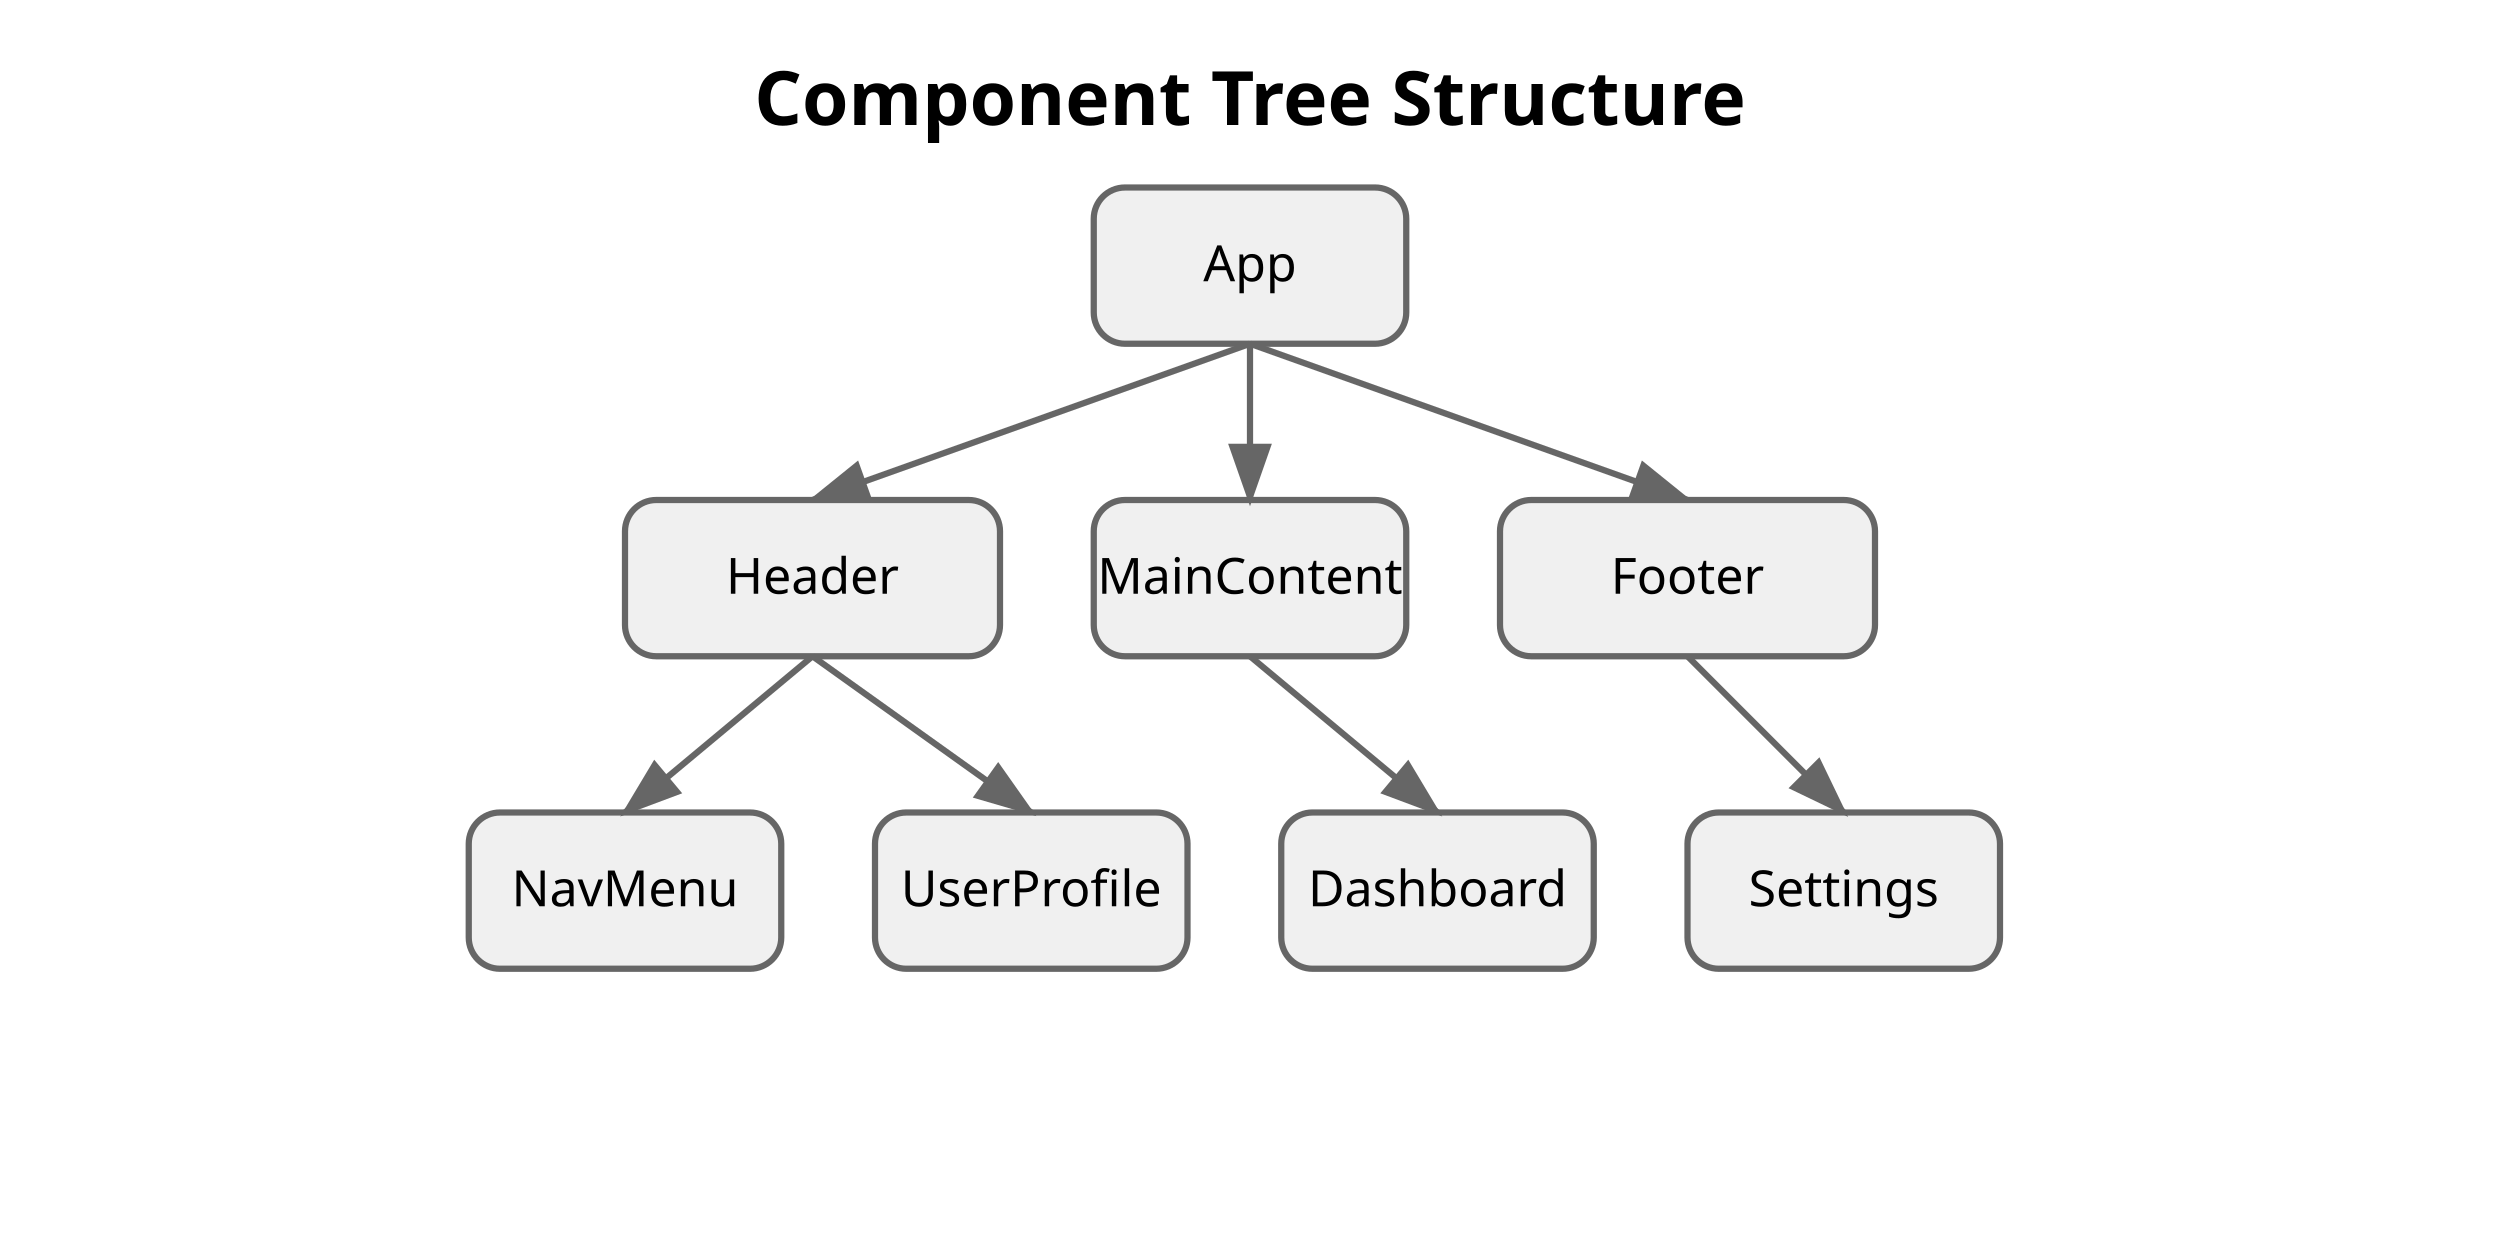
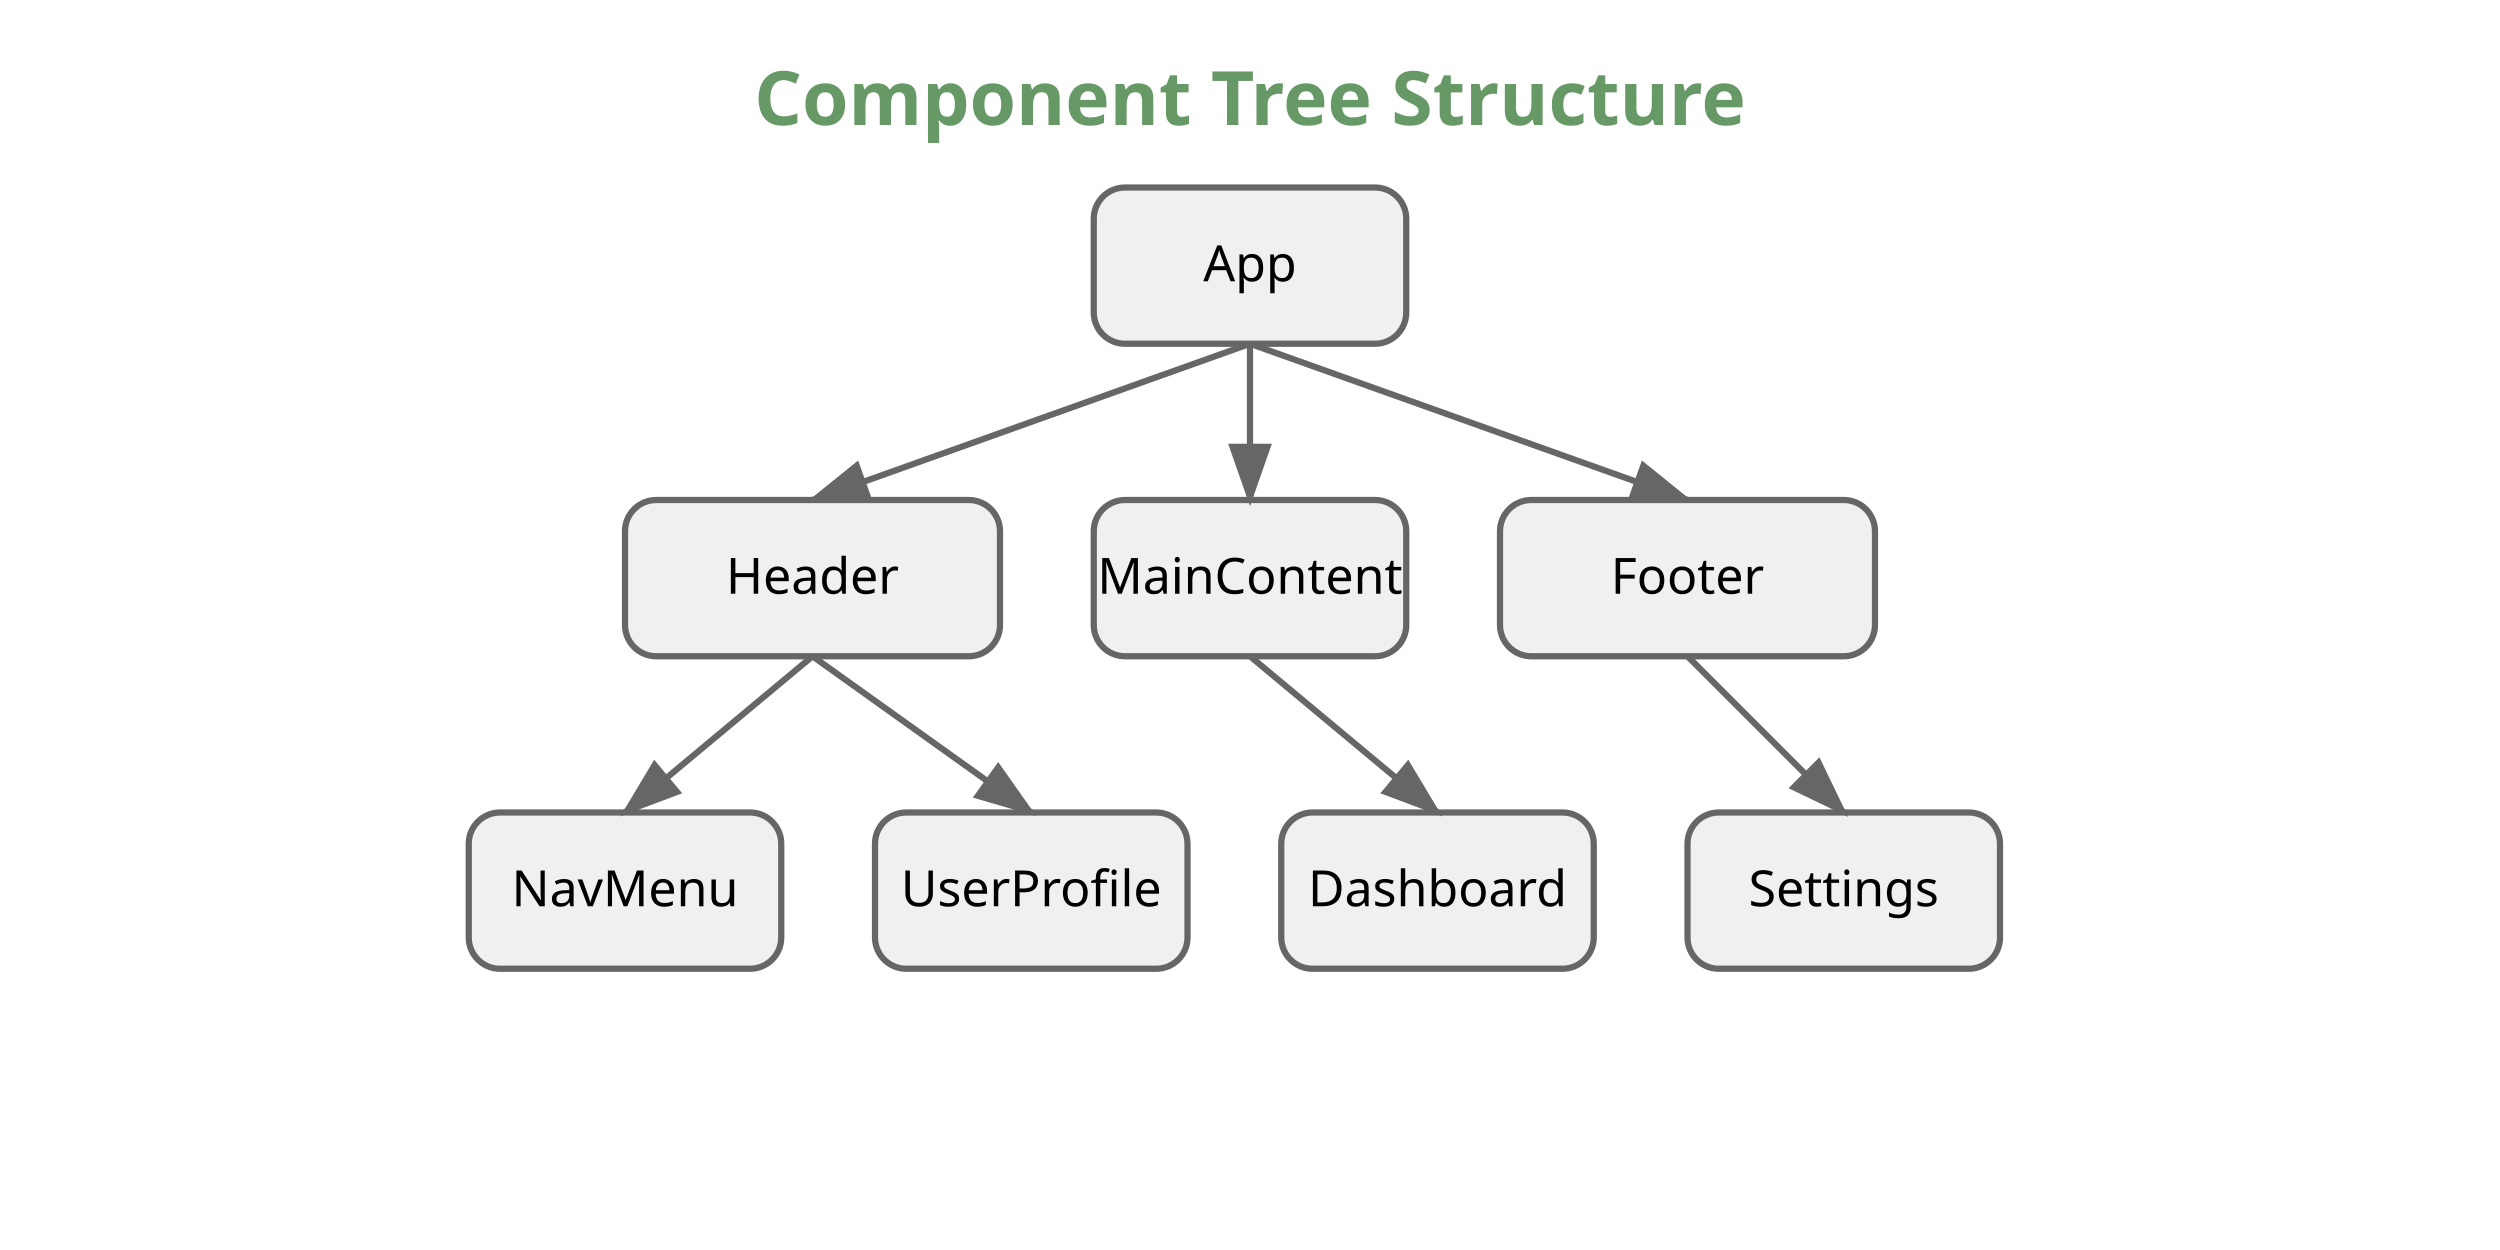
<svg xmlns="http://www.w3.org/2000/svg" width="800" height="400">
  <style>
    .title { font: bold 24px sans-serif; }
    .component { font: 16px sans-serif; }
    .box { fill: #f0f0f0; stroke: #666; stroke-width: 2; rx: 10; }
    .arrow { stroke: #666; stroke-width: 2; marker-end: url(#arrowhead); }
  </style>
  <defs>
    <marker id="arrowhead" markerWidth="10" markerHeight="7" refX="9" refY="3.5" orient="auto">
      <polygon points="0 0, 10 3.5, 0 7" fill="#666" />
    </marker>
  </defs>
-   <text x="400" y="40" text-anchor="middle" class="title">Component Tree Structure</text>
+   <text x="400" y="40" fill="#696" text-anchor="middle" class="title">Component Tree Structure</text>
  <rect x="350" y="60" width="100" height="50" class="box" />
  <text x="400" y="90" text-anchor="middle" class="component">App</text>
  <rect x="200" y="160" width="120" height="50" class="box" />
  <text x="260" y="190" text-anchor="middle" class="component">Header</text>
  <rect x="350" y="160" width="100" height="50" class="box" />
  <text x="400" y="190" text-anchor="middle" class="component">MainContent</text>
  <rect x="480" y="160" width="120" height="50" class="box" />
  <text x="540" y="190" text-anchor="middle" class="component">Footer</text>
  <rect x="150" y="260" width="100" height="50" class="box" />
  <text x="200" y="290" text-anchor="middle" class="component">NavMenu</text>
  <rect x="280" y="260" width="100" height="50" class="box" />
  <text x="330" y="290" text-anchor="middle" class="component">UserProfile</text>
  <rect x="410" y="260" width="100" height="50" class="box" />
  <text x="460" y="290" text-anchor="middle" class="component">Dashboard</text>
  <rect x="540" y="260" width="100" height="50" class="box" />
  <text x="590" y="290" text-anchor="middle" class="component">Settings</text>
  <line x1="400" y1="110" x2="260" y2="160" class="arrow" />
  <line x1="400" y1="110" x2="400" y2="160" class="arrow" />
  <line x1="400" y1="110" x2="540" y2="160" class="arrow" />
  <line x1="260" y1="210" x2="200" y2="260" class="arrow" />
  <line x1="260" y1="210" x2="330" y2="260" class="arrow" />
  <line x1="400" y1="210" x2="460" y2="260" class="arrow" />
  <line x1="540" y1="210" x2="590" y2="260" class="arrow" />
</svg>
